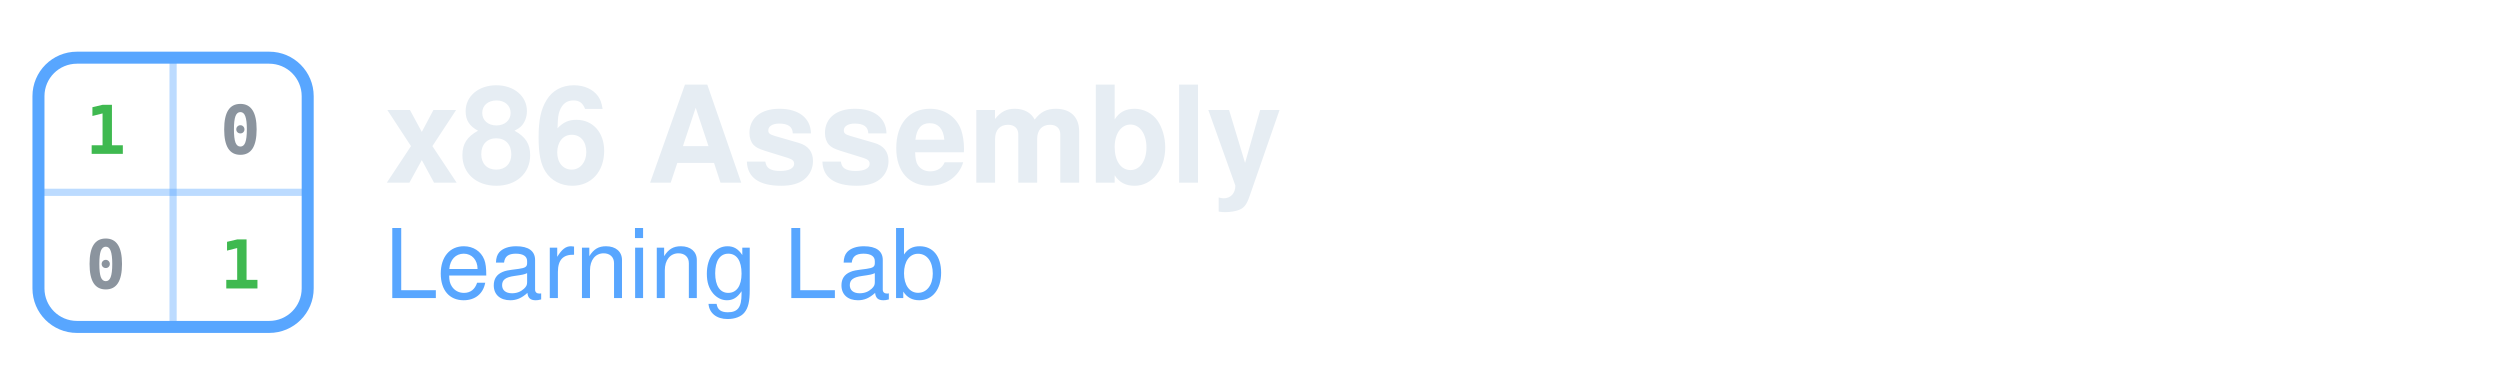
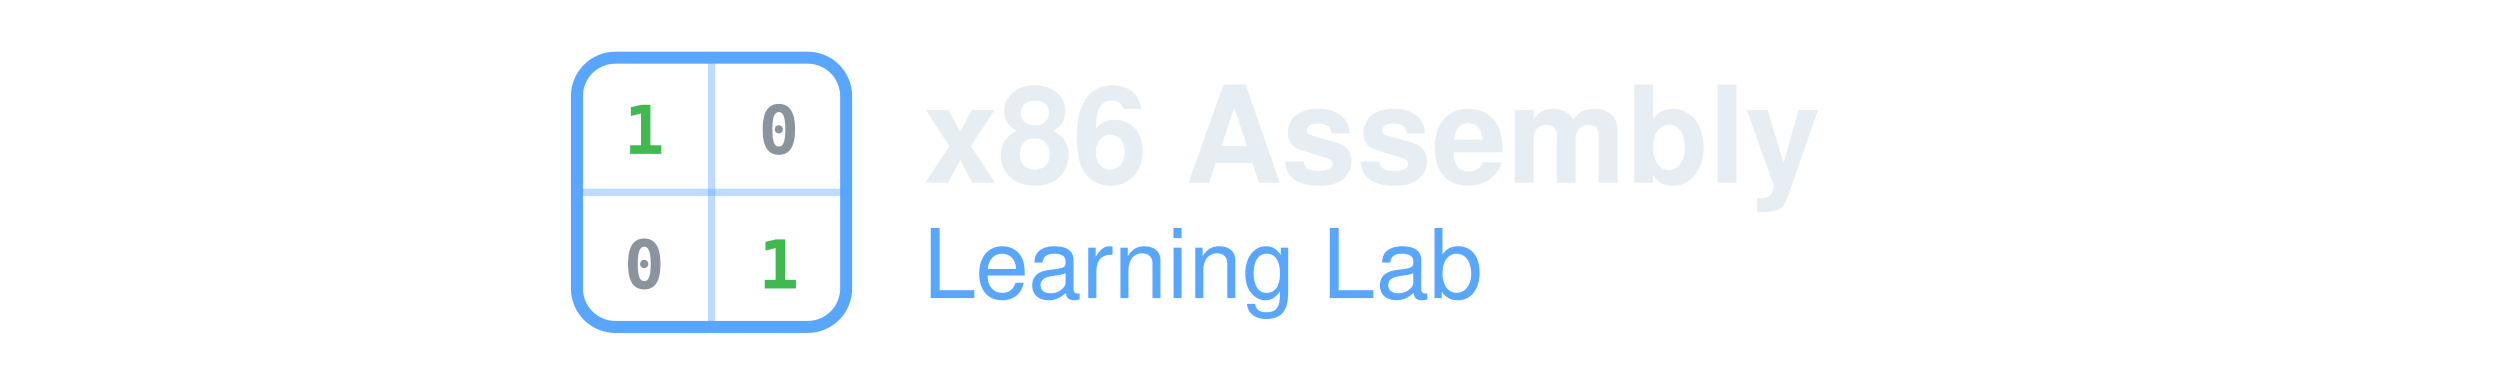
<svg xmlns="http://www.w3.org/2000/svg" viewBox="0 0 520 80" fill="none">
-   <rect x="8" y="12" width="56" height="56" rx="8" stroke="#58a6ff" stroke-width="2.5" fill="none" />
-   <line x1="8" y1="40" x2="64" y2="40" stroke="#58a6ff" stroke-width="1.5" opacity="0.4" />
-   <line x1="36" y1="12" x2="36" y2="68" stroke="#58a6ff" stroke-width="1.5" opacity="0.4" />
-   <text x="22" y="32" font-family="Consolas, monospace" font-size="14" fill="#3fb950" text-anchor="middle" font-weight="700">1</text>
-   <text x="50" y="32" font-family="Consolas, monospace" font-size="14" fill="#8b949e" text-anchor="middle" font-weight="700">0</text>
-   <text x="22" y="60" font-family="Consolas, monospace" font-size="14" fill="#8b949e" text-anchor="middle" font-weight="700">0</text>
-   <text x="50" y="60" font-family="Consolas, monospace" font-size="14" fill="#3fb950" text-anchor="middle" font-weight="700">1</text>
-   <text x="80" y="38" font-family="-apple-system, BlinkMacSystemFont, 'Segoe UI', Helvetica, Arial, sans-serif" font-size="28" fill="#e6edf3" font-weight="700">x86 Assembly</text>
-   <text x="80" y="62" font-family="-apple-system, BlinkMacSystemFont, 'Segoe UI', Helvetica, Arial, sans-serif" font-size="20" fill="#58a6ff" font-weight="500">Learning Lab</text>
+   <g transform="translate(120, 0)">
+     <rect x="0" y="12" width="56" height="56" rx="8" stroke="#58a6ff" stroke-width="2.5" fill="none" />
+     <line x1="0" y1="40" x2="56" y2="40" stroke="#58a6ff" stroke-width="1.5" opacity="0.4" />
+     <line x1="28" y1="12" x2="28" y2="68" stroke="#58a6ff" stroke-width="1.5" opacity="0.4" />
+     <text x="14" y="32" font-family="Consolas, monospace" font-size="14" fill="#3fb950" text-anchor="middle" font-weight="700">1</text>
+     <text x="42" y="32" font-family="Consolas, monospace" font-size="14" fill="#8b949e" text-anchor="middle" font-weight="700">0</text>
+     <text x="14" y="60" font-family="Consolas, monospace" font-size="14" fill="#8b949e" text-anchor="middle" font-weight="700">0</text>
+     <text x="42" y="60" font-family="Consolas, monospace" font-size="14" fill="#3fb950" text-anchor="middle" font-weight="700">1</text>
+     <text x="72" y="38" font-family="-apple-system, BlinkMacSystemFont, 'Segoe UI', Helvetica, Arial, sans-serif" font-size="28" fill="#e6edf3" font-weight="700">x86 Assembly</text>
+     <text x="72" y="62" font-family="-apple-system, BlinkMacSystemFont, 'Segoe UI', Helvetica, Arial, sans-serif" font-size="20" fill="#58a6ff" font-weight="500">Learning Lab</text>
+   </g>
</svg>
